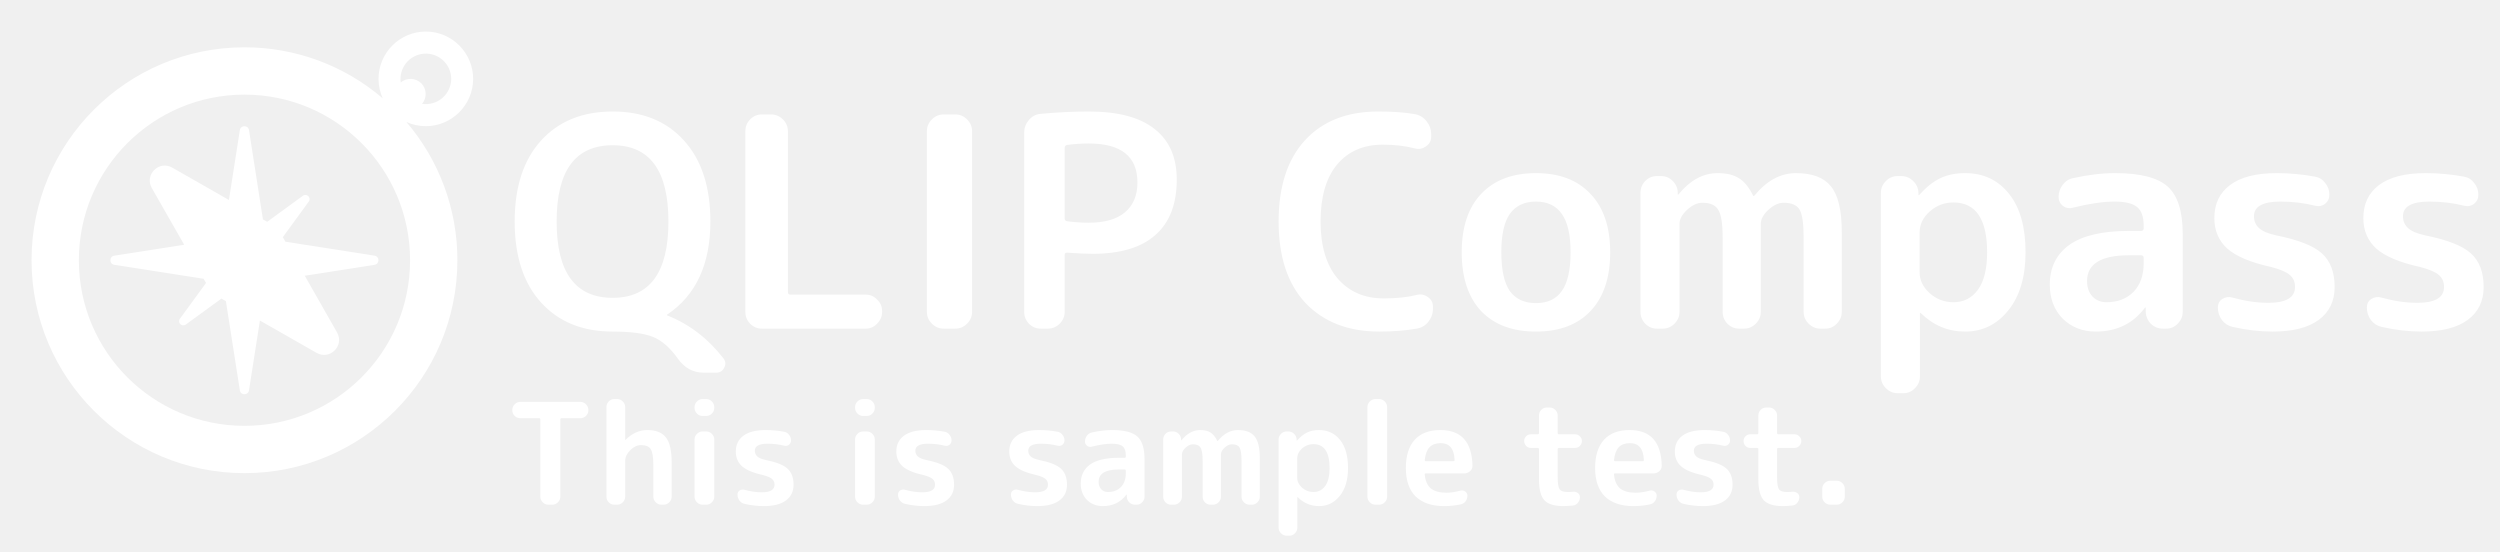
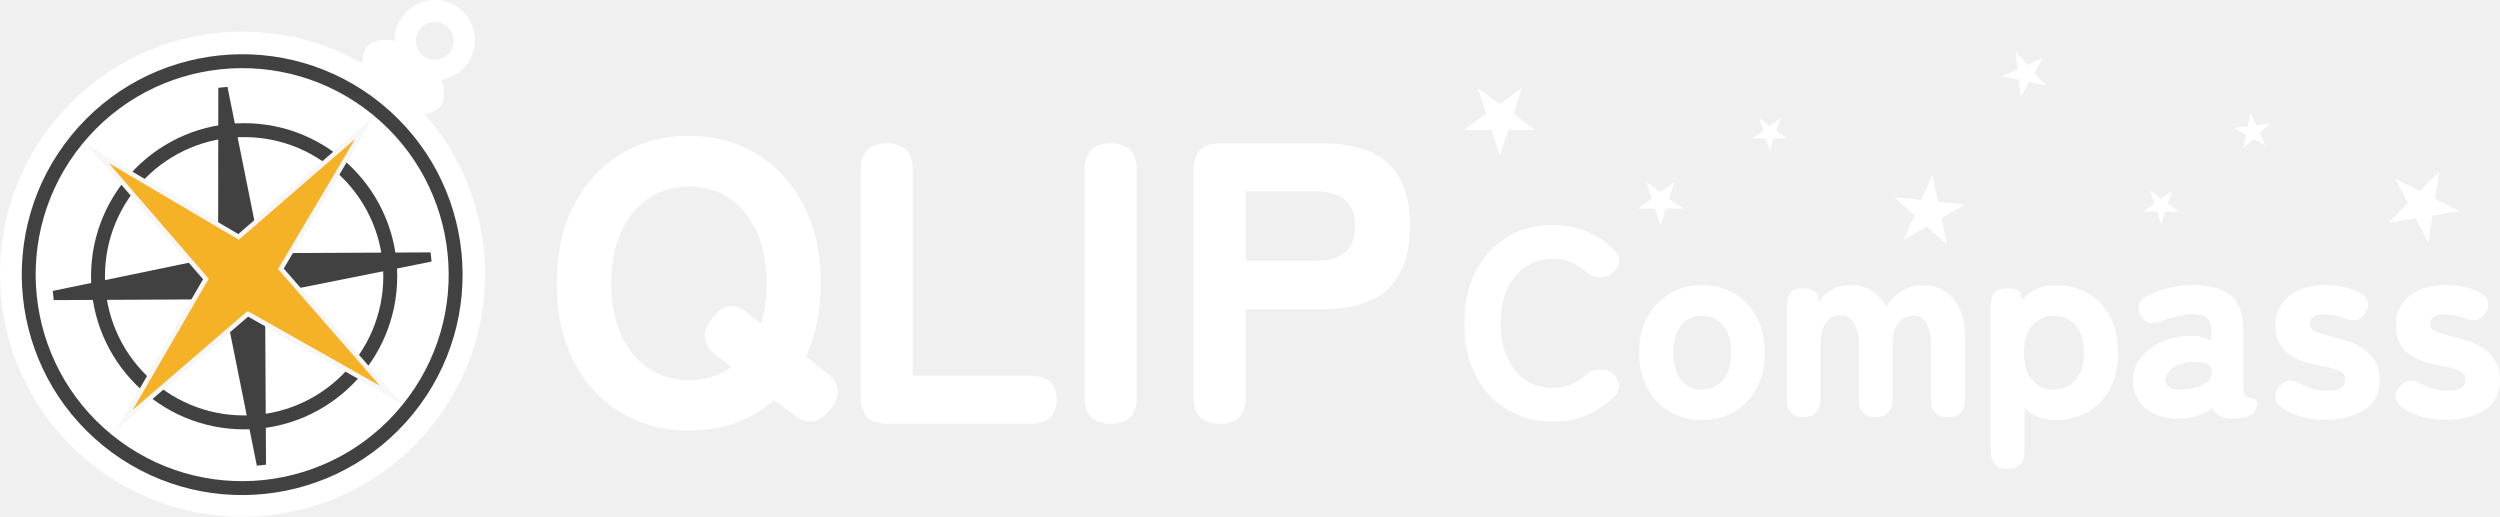
- <svg xmlns="http://www.w3.org/2000/svg" width="213" height="47" viewBox="0 0 213 47" fill="none">
-   <path d="M52.2 12.375C49.017 12.375 47.425 14.542 47.425 18.875C47.425 23.208 49.017 25.375 52.2 25.375C55.367 25.375 56.95 23.208 56.95 18.875C56.95 14.542 55.367 12.375 52.2 12.375ZM52.2 28.25C49.633 28.25 47.6 27.425 46.1 25.775C44.6 24.125 43.85 21.825 43.85 18.875C43.85 15.925 44.6 13.625 46.1 11.975C47.6 10.325 49.633 9.5 52.2 9.5C54.767 9.5 56.792 10.325 58.275 11.975C59.775 13.625 60.525 15.925 60.525 18.875C60.525 22.508 59.3 25.15 56.85 26.8C56.833 26.8 56.825 26.808 56.825 26.825C56.825 26.858 56.833 26.875 56.85 26.875C58.717 27.608 60.317 28.833 61.65 30.55C61.833 30.8 61.85 31.058 61.7 31.325C61.567 31.608 61.342 31.75 61.025 31.75H59.95C59.05 31.75 58.317 31.35 57.75 30.55C57.083 29.617 56.375 29 55.625 28.7C54.875 28.4 53.733 28.25 52.2 28.25ZM64.905 28C64.522 28 64.189 27.858 63.905 27.575C63.639 27.292 63.505 26.958 63.505 26.575V11.175C63.505 10.792 63.639 10.458 63.905 10.175C64.189 9.892 64.522 9.75 64.905 9.75H65.705C66.089 9.75 66.422 9.892 66.705 10.175C66.989 10.458 67.13 10.792 67.13 11.175V24.875C67.13 25.025 67.197 25.1 67.33 25.1H73.755C74.139 25.1 74.464 25.242 74.73 25.525C75.014 25.792 75.155 26.117 75.155 26.5V26.575C75.155 26.958 75.014 27.292 74.73 27.575C74.464 27.858 74.139 28 73.755 28H64.905ZM80.396 28C80.013 28 79.679 27.858 79.396 27.575C79.113 27.292 78.971 26.958 78.971 26.575V11.175C78.971 10.792 79.113 10.458 79.396 10.175C79.679 9.892 80.013 9.75 80.396 9.75H81.396C81.779 9.75 82.113 9.892 82.396 10.175C82.679 10.458 82.821 10.792 82.821 11.175V26.575C82.821 26.958 82.679 27.292 82.396 27.575C82.113 27.858 81.779 28 81.396 28H80.396ZM90.71 12.6V18.625C90.71 18.742 90.777 18.817 90.91 18.85C91.543 18.933 92.16 18.975 92.76 18.975C94.11 18.975 95.135 18.683 95.835 18.1C96.552 17.5 96.91 16.65 96.91 15.55C96.91 13.333 95.527 12.225 92.76 12.225C92.16 12.225 91.543 12.267 90.91 12.35C90.777 12.383 90.71 12.467 90.71 12.6ZM88.66 28C88.277 28 87.944 27.858 87.66 27.575C87.394 27.292 87.26 26.958 87.26 26.575V11.3C87.26 10.9 87.394 10.542 87.66 10.225C87.927 9.908 88.26 9.733 88.66 9.7C90.077 9.567 91.444 9.5 92.76 9.5C95.26 9.5 97.135 10 98.385 11C99.635 11.983 100.26 13.417 100.26 15.3C100.26 17.383 99.652 18.958 98.435 20.025C97.235 21.092 95.452 21.625 93.085 21.625C92.535 21.625 91.81 21.592 90.91 21.525C90.777 21.525 90.71 21.592 90.71 21.725V26.575C90.71 26.958 90.569 27.292 90.285 27.575C90.002 27.858 89.668 28 89.285 28H88.66ZM117.513 28.25C114.88 28.25 112.788 27.442 111.238 25.825C109.705 24.192 108.938 21.875 108.938 18.875C108.938 15.908 109.68 13.608 111.163 11.975C112.663 10.325 114.755 9.5 117.438 9.5C118.671 9.5 119.705 9.575 120.538 9.725C120.938 9.792 121.271 9.992 121.538 10.325C121.805 10.658 121.938 11.033 121.938 11.45V11.65C121.938 12 121.788 12.275 121.488 12.475C121.205 12.675 120.896 12.733 120.563 12.65C119.746 12.433 118.83 12.325 117.813 12.325C116.163 12.325 114.863 12.892 113.913 14.025C112.98 15.158 112.513 16.775 112.513 18.875C112.513 20.958 112.996 22.575 113.963 23.725C114.946 24.858 116.255 25.425 117.888 25.425C118.988 25.425 119.93 25.325 120.713 25.125C121.046 25.042 121.355 25.1 121.638 25.3C121.938 25.5 122.088 25.775 122.088 26.125V26.3C122.088 26.717 121.955 27.092 121.688 27.425C121.438 27.742 121.105 27.933 120.688 28C119.738 28.167 118.68 28.25 117.513 28.25ZM133.063 18.225C132.58 17.525 131.847 17.175 130.863 17.175C129.88 17.175 129.138 17.525 128.638 18.225C128.155 18.908 127.913 20 127.913 21.5C127.913 23 128.155 24.1 128.638 24.8C129.138 25.483 129.88 25.825 130.863 25.825C131.847 25.825 132.58 25.483 133.063 24.8C133.563 24.1 133.813 23 133.813 21.5C133.813 20 133.563 18.908 133.063 18.225ZM135.513 26.5C134.413 27.667 132.863 28.25 130.863 28.25C128.863 28.25 127.305 27.667 126.188 26.5C125.088 25.317 124.538 23.65 124.538 21.5C124.538 19.35 125.088 17.692 126.188 16.525C127.305 15.342 128.863 14.75 130.863 14.75C132.863 14.75 134.413 15.342 135.513 16.525C136.63 17.692 137.188 19.35 137.188 21.5C137.188 23.65 136.63 25.317 135.513 26.5ZM141.169 28C140.786 28 140.452 27.858 140.169 27.575C139.902 27.292 139.769 26.958 139.769 26.575V16.425C139.769 16.042 139.902 15.708 140.169 15.425C140.452 15.142 140.786 15 141.169 15H141.519C141.902 15 142.227 15.133 142.494 15.4C142.777 15.667 142.927 15.992 142.944 16.375V16.55C142.944 16.567 142.952 16.575 142.969 16.575C143.002 16.575 143.019 16.567 143.019 16.55C144.002 15.35 145.111 14.75 146.344 14.75C147.094 14.75 147.694 14.892 148.144 15.175C148.611 15.458 149.019 15.958 149.369 16.675C149.369 16.692 149.386 16.7 149.419 16.7C149.436 16.7 149.452 16.692 149.469 16.675C150.519 15.392 151.702 14.75 153.019 14.75C154.402 14.75 155.394 15.125 155.994 15.875C156.611 16.625 156.919 17.917 156.919 19.75V26.575C156.919 26.958 156.777 27.292 156.494 27.575C156.227 27.858 155.902 28 155.519 28H155.094C154.711 28 154.377 27.858 154.094 27.575C153.811 27.292 153.669 26.958 153.669 26.575V20.25C153.669 19.033 153.552 18.233 153.319 17.85C153.086 17.467 152.636 17.275 151.969 17.275C151.536 17.275 151.102 17.475 150.669 17.875C150.236 18.275 150.019 18.675 150.019 19.075V26.575C150.019 26.958 149.877 27.292 149.594 27.575C149.311 27.858 148.977 28 148.594 28H148.169C147.786 28 147.452 27.858 147.169 27.575C146.902 27.292 146.769 26.958 146.769 26.575V20.25C146.769 19.05 146.644 18.258 146.394 17.875C146.161 17.475 145.711 17.275 145.044 17.275C144.611 17.275 144.177 17.475 143.744 17.875C143.311 18.275 143.094 18.675 143.094 19.075V26.575C143.094 26.958 142.952 27.292 142.669 27.575C142.386 27.858 142.052 28 141.669 28H141.169ZM163.552 19.8V23.2C163.552 23.867 163.836 24.458 164.402 24.975C164.986 25.492 165.661 25.75 166.427 25.75C167.311 25.75 168.011 25.392 168.527 24.675C169.044 23.958 169.302 22.9 169.302 21.5C169.302 18.667 168.344 17.25 166.427 17.25C165.661 17.25 164.986 17.508 164.402 18.025C163.836 18.542 163.552 19.133 163.552 19.8ZM161.677 33.5C161.294 33.5 160.961 33.358 160.677 33.075C160.394 32.792 160.252 32.458 160.252 32.075V16.425C160.252 16.042 160.394 15.708 160.677 15.425C160.961 15.142 161.294 15 161.677 15H161.977C162.377 15 162.719 15.142 163.002 15.425C163.286 15.692 163.436 16.025 163.452 16.425V16.6C163.452 16.617 163.461 16.625 163.477 16.625C163.494 16.625 163.511 16.617 163.527 16.6C164.127 15.933 164.727 15.458 165.327 15.175C165.927 14.892 166.627 14.75 167.427 14.75C168.994 14.75 170.244 15.342 171.177 16.525C172.111 17.692 172.577 19.35 172.577 21.5C172.577 23.583 172.086 25.233 171.102 26.45C170.136 27.65 168.911 28.25 167.427 28.25C165.977 28.25 164.719 27.725 163.652 26.675C163.636 26.658 163.619 26.65 163.602 26.65C163.586 26.65 163.577 26.658 163.577 26.675V32.075C163.577 32.458 163.436 32.792 163.152 33.075C162.886 33.358 162.561 33.5 162.177 33.5H161.677ZM181.392 21.75C179.009 21.75 177.817 22.483 177.817 23.95C177.817 24.483 177.967 24.917 178.267 25.25C178.584 25.583 178.984 25.75 179.467 25.75C180.417 25.75 181.184 25.458 181.767 24.875C182.35 24.275 182.642 23.458 182.642 22.425V21.975C182.642 21.825 182.567 21.75 182.417 21.75H181.392ZM178.567 28.25C177.434 28.25 176.492 27.883 175.742 27.15C175.009 26.4 174.642 25.433 174.642 24.25C174.642 22.8 175.192 21.675 176.292 20.875C177.409 20.075 179.109 19.675 181.392 19.675H182.417C182.567 19.675 182.642 19.6 182.642 19.45V19.25C182.642 18.483 182.459 17.95 182.092 17.65C181.725 17.333 181.075 17.175 180.142 17.175C179.175 17.175 177.992 17.35 176.592 17.7C176.292 17.783 176.017 17.733 175.767 17.55C175.517 17.35 175.392 17.092 175.392 16.775C175.392 16.392 175.509 16.05 175.742 15.75C175.975 15.433 176.275 15.242 176.642 15.175C177.909 14.892 179.1 14.75 180.217 14.75C182.35 14.75 183.842 15.133 184.692 15.9C185.542 16.667 185.967 18.008 185.967 19.925V26.575C185.967 26.958 185.825 27.292 185.542 27.575C185.275 27.858 184.95 28 184.567 28H184.292C183.892 28 183.55 27.867 183.267 27.6C182.984 27.317 182.834 26.975 182.817 26.575V26.225C182.817 26.208 182.809 26.2 182.792 26.2C182.759 26.2 182.742 26.208 182.742 26.225C181.725 27.575 180.334 28.25 178.567 28.25ZM193.512 22.75C191.762 22.367 190.512 21.842 189.762 21.175C189.028 20.508 188.662 19.642 188.662 18.575C188.662 17.375 189.103 16.442 189.987 15.775C190.887 15.092 192.212 14.75 193.962 14.75C195.062 14.75 196.153 14.85 197.237 15.05C197.603 15.117 197.895 15.3 198.112 15.6C198.345 15.883 198.462 16.217 198.462 16.6C198.462 16.917 198.337 17.175 198.087 17.375C197.837 17.558 197.553 17.608 197.237 17.525C196.303 17.292 195.32 17.175 194.287 17.175C192.787 17.175 192.037 17.592 192.037 18.425C192.037 18.825 192.178 19.158 192.462 19.425C192.745 19.692 193.228 19.9 193.912 20.05C195.828 20.433 197.137 20.95 197.837 21.6C198.553 22.25 198.912 23.2 198.912 24.45C198.912 25.65 198.462 26.583 197.562 27.25C196.662 27.917 195.353 28.25 193.637 28.25C192.52 28.25 191.378 28.117 190.212 27.85C189.845 27.767 189.545 27.575 189.312 27.275C189.078 26.958 188.962 26.6 188.962 26.2C188.962 25.883 189.087 25.642 189.337 25.475C189.603 25.308 189.887 25.267 190.187 25.35C191.27 25.65 192.295 25.8 193.262 25.8C194.778 25.8 195.537 25.35 195.537 24.45C195.537 24.017 195.387 23.675 195.087 23.425C194.803 23.175 194.278 22.95 193.512 22.75ZM206.207 22.75C204.457 22.367 203.207 21.842 202.457 21.175C201.724 20.508 201.357 19.642 201.357 18.575C201.357 17.375 201.799 16.442 202.682 15.775C203.582 15.092 204.907 14.75 206.657 14.75C207.757 14.75 208.849 14.85 209.932 15.05C210.299 15.117 210.59 15.3 210.807 15.6C211.04 15.883 211.157 16.217 211.157 16.6C211.157 16.917 211.032 17.175 210.782 17.375C210.532 17.558 210.249 17.608 209.932 17.525C208.999 17.292 208.015 17.175 206.982 17.175C205.482 17.175 204.732 17.592 204.732 18.425C204.732 18.825 204.874 19.158 205.157 19.425C205.44 19.692 205.924 19.9 206.607 20.05C208.524 20.433 209.832 20.95 210.532 21.6C211.249 22.25 211.607 23.2 211.607 24.45C211.607 25.65 211.157 26.583 210.257 27.25C209.357 27.917 208.049 28.25 206.332 28.25C205.215 28.25 204.074 28.117 202.907 27.85C202.54 27.767 202.24 27.575 202.007 27.275C201.774 26.958 201.657 26.6 201.657 26.2C201.657 25.883 201.782 25.642 202.032 25.475C202.299 25.308 202.582 25.267 202.882 25.35C203.965 25.65 204.99 25.8 205.957 25.8C207.474 25.8 208.232 25.35 208.232 24.45C208.232 24.017 208.082 23.675 207.782 23.425C207.499 23.175 206.974 22.95 206.207 22.75Z" fill="white" />
-   <path d="M44.332 35.632C44.148 35.632 43.988 35.568 43.852 35.44C43.716 35.304 43.648 35.144 43.648 34.96V34.924C43.648 34.74 43.716 34.58 43.852 34.444C43.988 34.308 44.148 34.24 44.332 34.24H49.444C49.628 34.24 49.788 34.308 49.924 34.444C50.06 34.58 50.128 34.74 50.128 34.924V34.96C50.128 35.144 50.06 35.304 49.924 35.44C49.788 35.568 49.628 35.632 49.444 35.632H47.836C47.772 35.632 47.74 35.668 47.74 35.74V42.316C47.74 42.5 47.672 42.66 47.536 42.796C47.4 42.932 47.24 43 47.056 43H46.72C46.536 43 46.376 42.932 46.24 42.796C46.104 42.66 46.036 42.5 46.036 42.316V35.74C46.036 35.668 46.004 35.632 45.94 35.632H44.332ZM52.341 43C52.157 43 51.997 42.932 51.861 42.796C51.733 42.66 51.669 42.5 51.669 42.316V34.684C51.669 34.5 51.733 34.34 51.861 34.204C51.997 34.068 52.157 34 52.341 34H52.581C52.765 34 52.925 34.068 53.061 34.204C53.197 34.34 53.265 34.5 53.265 34.684V37.468C53.265 37.476 53.269 37.48 53.277 37.48C53.285 37.48 53.293 37.476 53.301 37.468C53.861 36.916 54.477 36.64 55.149 36.64C55.877 36.64 56.405 36.848 56.733 37.264C57.061 37.68 57.225 38.392 57.225 39.4V42.316C57.225 42.5 57.157 42.66 57.021 42.796C56.885 42.932 56.725 43 56.541 43H56.349C56.165 43 56.005 42.932 55.869 42.796C55.733 42.66 55.665 42.5 55.665 42.316V39.64C55.665 38.944 55.589 38.484 55.437 38.26C55.293 38.036 55.017 37.924 54.609 37.924C54.289 37.924 53.985 38.068 53.697 38.356C53.409 38.644 53.265 38.952 53.265 39.28V42.316C53.265 42.5 53.197 42.66 53.061 42.796C52.925 42.932 52.765 43 52.581 43H52.341ZM59.86 43C59.676 43 59.516 42.932 59.38 42.796C59.244 42.66 59.176 42.5 59.176 42.316V37.444C59.176 37.26 59.244 37.1 59.38 36.964C59.516 36.828 59.676 36.76 59.86 36.76H60.172C60.356 36.76 60.516 36.828 60.652 36.964C60.788 37.1 60.856 37.26 60.856 37.444V42.316C60.856 42.5 60.788 42.66 60.652 42.796C60.516 42.932 60.356 43 60.172 43H59.86ZM59.86 35.44C59.676 35.44 59.516 35.372 59.38 35.236C59.244 35.1 59.176 34.94 59.176 34.756V34.684C59.176 34.5 59.244 34.34 59.38 34.204C59.516 34.068 59.676 34 59.86 34H60.172C60.356 34 60.516 34.068 60.652 34.204C60.788 34.34 60.856 34.5 60.856 34.684V34.756C60.856 34.94 60.788 35.1 60.652 35.236C60.516 35.372 60.356 35.44 60.172 35.44H59.86ZM65.019 40.48C64.179 40.296 63.579 40.044 63.219 39.724C62.867 39.404 62.691 38.988 62.691 38.476C62.691 37.9 62.903 37.452 63.327 37.132C63.759 36.804 64.395 36.64 65.235 36.64C65.763 36.64 66.287 36.688 66.807 36.784C66.983 36.816 67.123 36.904 67.227 37.048C67.339 37.184 67.395 37.344 67.395 37.528C67.395 37.68 67.335 37.804 67.215 37.9C67.095 37.988 66.959 38.012 66.807 37.972C66.359 37.86 65.887 37.804 65.391 37.804C64.671 37.804 64.311 38.004 64.311 38.404C64.311 38.596 64.379 38.756 64.515 38.884C64.651 39.012 64.883 39.112 65.211 39.184C66.131 39.368 66.759 39.616 67.095 39.928C67.439 40.24 67.611 40.696 67.611 41.296C67.611 41.872 67.395 42.32 66.963 42.64C66.531 42.96 65.903 43.12 65.079 43.12C64.543 43.12 63.995 43.056 63.435 42.928C63.259 42.888 63.115 42.796 63.003 42.652C62.891 42.5 62.835 42.328 62.835 42.136C62.835 41.984 62.895 41.868 63.015 41.788C63.143 41.708 63.279 41.688 63.423 41.728C63.943 41.872 64.435 41.944 64.899 41.944C65.627 41.944 65.991 41.728 65.991 41.296C65.991 41.088 65.919 40.924 65.775 40.804C65.639 40.684 65.387 40.576 65.019 40.48ZM73.536 43C73.352 43 73.192 42.932 73.056 42.796C72.92 42.66 72.852 42.5 72.852 42.316V37.444C72.852 37.26 72.92 37.1 73.056 36.964C73.192 36.828 73.352 36.76 73.536 36.76H73.848C74.032 36.76 74.192 36.828 74.328 36.964C74.464 37.1 74.532 37.26 74.532 37.444V42.316C74.532 42.5 74.464 42.66 74.328 42.796C74.192 42.932 74.032 43 73.848 43H73.536ZM73.536 35.44C73.352 35.44 73.192 35.372 73.056 35.236C72.92 35.1 72.852 34.94 72.852 34.756V34.684C72.852 34.5 72.92 34.34 73.056 34.204C73.192 34.068 73.352 34 73.536 34H73.848C74.032 34 74.192 34.068 74.328 34.204C74.464 34.34 74.532 34.5 74.532 34.684V34.756C74.532 34.94 74.464 35.1 74.328 35.236C74.192 35.372 74.032 35.44 73.848 35.44H73.536ZM78.695 40.48C77.855 40.296 77.255 40.044 76.895 39.724C76.543 39.404 76.367 38.988 76.367 38.476C76.367 37.9 76.579 37.452 77.003 37.132C77.435 36.804 78.071 36.64 78.911 36.64C79.439 36.64 79.963 36.688 80.483 36.784C80.659 36.816 80.799 36.904 80.903 37.048C81.015 37.184 81.071 37.344 81.071 37.528C81.071 37.68 81.011 37.804 80.891 37.9C80.771 37.988 80.635 38.012 80.483 37.972C80.035 37.86 79.563 37.804 79.067 37.804C78.347 37.804 77.987 38.004 77.987 38.404C77.987 38.596 78.055 38.756 78.191 38.884C78.327 39.012 78.559 39.112 78.887 39.184C79.807 39.368 80.435 39.616 80.771 39.928C81.115 40.24 81.287 40.696 81.287 41.296C81.287 41.872 81.071 42.32 80.639 42.64C80.207 42.96 79.579 43.12 78.755 43.12C78.219 43.12 77.671 43.056 77.111 42.928C76.935 42.888 76.791 42.796 76.679 42.652C76.567 42.5 76.511 42.328 76.511 42.136C76.511 41.984 76.571 41.868 76.691 41.788C76.819 41.708 76.955 41.688 77.099 41.728C77.619 41.872 78.111 41.944 78.575 41.944C79.303 41.944 79.667 41.728 79.667 41.296C79.667 41.088 79.595 40.924 79.451 40.804C79.315 40.684 79.063 40.576 78.695 40.48ZM88.316 40.48C87.476 40.296 86.876 40.044 86.516 39.724C86.164 39.404 85.988 38.988 85.988 38.476C85.988 37.9 86.2 37.452 86.624 37.132C87.056 36.804 87.692 36.64 88.532 36.64C89.06 36.64 89.584 36.688 90.104 36.784C90.28 36.816 90.42 36.904 90.524 37.048C90.636 37.184 90.692 37.344 90.692 37.528C90.692 37.68 90.632 37.804 90.512 37.9C90.392 37.988 90.256 38.012 90.104 37.972C89.656 37.86 89.184 37.804 88.688 37.804C87.968 37.804 87.608 38.004 87.608 38.404C87.608 38.596 87.676 38.756 87.812 38.884C87.948 39.012 88.18 39.112 88.508 39.184C89.428 39.368 90.056 39.616 90.392 39.928C90.736 40.24 90.908 40.696 90.908 41.296C90.908 41.872 90.692 42.32 90.26 42.64C89.828 42.96 89.2 43.12 88.376 43.12C87.84 43.12 87.292 43.056 86.732 42.928C86.556 42.888 86.412 42.796 86.3 42.652C86.188 42.5 86.132 42.328 86.132 42.136C86.132 41.984 86.192 41.868 86.312 41.788C86.44 41.708 86.576 41.688 86.72 41.728C87.24 41.872 87.732 41.944 88.196 41.944C88.924 41.944 89.288 41.728 89.288 41.296C89.288 41.088 89.216 40.924 89.072 40.804C88.936 40.684 88.684 40.576 88.316 40.48ZM95.319 40C94.175 40 93.603 40.352 93.603 41.056C93.603 41.312 93.675 41.52 93.819 41.68C93.971 41.84 94.163 41.92 94.395 41.92C94.851 41.92 95.219 41.78 95.499 41.5C95.779 41.212 95.919 40.82 95.919 40.324V40.108C95.919 40.036 95.883 40 95.811 40H95.319ZM93.963 43.12C93.419 43.12 92.967 42.944 92.607 42.592C92.255 42.232 92.079 41.768 92.079 41.2C92.079 40.504 92.343 39.964 92.871 39.58C93.407 39.196 94.223 39.004 95.319 39.004H95.811C95.883 39.004 95.919 38.968 95.919 38.896V38.8C95.919 38.432 95.831 38.176 95.655 38.032C95.479 37.88 95.167 37.804 94.719 37.804C94.255 37.804 93.687 37.888 93.015 38.056C92.871 38.096 92.739 38.072 92.619 37.984C92.499 37.888 92.439 37.764 92.439 37.612C92.439 37.428 92.495 37.264 92.607 37.12C92.719 36.968 92.863 36.876 93.039 36.844C93.647 36.708 94.219 36.64 94.755 36.64C95.779 36.64 96.495 36.824 96.903 37.192C97.311 37.56 97.515 38.204 97.515 39.124V42.316C97.515 42.5 97.447 42.66 97.311 42.796C97.183 42.932 97.027 43 96.843 43H96.711C96.519 43 96.355 42.936 96.219 42.808C96.083 42.672 96.011 42.508 96.003 42.316V42.148C96.003 42.14 95.999 42.136 95.991 42.136C95.975 42.136 95.967 42.14 95.967 42.148C95.479 42.796 94.811 43.12 93.963 43.12ZM99.777 43C99.593 43 99.433 42.932 99.297 42.796C99.169 42.66 99.105 42.5 99.105 42.316V37.444C99.105 37.26 99.169 37.1 99.297 36.964C99.433 36.828 99.593 36.76 99.777 36.76H99.945C100.129 36.76 100.285 36.824 100.413 36.952C100.549 37.08 100.621 37.236 100.629 37.42V37.504C100.629 37.512 100.633 37.516 100.641 37.516C100.657 37.516 100.665 37.512 100.665 37.504C101.137 36.928 101.669 36.64 102.261 36.64C102.621 36.64 102.909 36.708 103.125 36.844C103.349 36.98 103.545 37.22 103.713 37.564C103.713 37.572 103.721 37.576 103.737 37.576C103.745 37.576 103.753 37.572 103.761 37.564C104.265 36.948 104.833 36.64 105.465 36.64C106.129 36.64 106.605 36.82 106.893 37.18C107.189 37.54 107.337 38.16 107.337 39.04V42.316C107.337 42.5 107.269 42.66 107.133 42.796C107.005 42.932 106.849 43 106.665 43H106.461C106.277 43 106.117 42.932 105.981 42.796C105.845 42.66 105.777 42.5 105.777 42.316V39.28C105.777 38.696 105.721 38.312 105.609 38.128C105.497 37.944 105.281 37.852 104.961 37.852C104.753 37.852 104.545 37.948 104.337 38.14C104.129 38.332 104.025 38.524 104.025 38.716V42.316C104.025 42.5 103.957 42.66 103.821 42.796C103.685 42.932 103.525 43 103.341 43H103.137C102.953 43 102.793 42.932 102.657 42.796C102.529 42.66 102.465 42.5 102.465 42.316V39.28C102.465 38.704 102.405 38.324 102.285 38.14C102.173 37.948 101.957 37.852 101.637 37.852C101.429 37.852 101.221 37.948 101.013 38.14C100.805 38.332 100.701 38.524 100.701 38.716V42.316C100.701 42.5 100.633 42.66 100.497 42.796C100.361 42.932 100.201 43 100.017 43H99.777ZM110.521 39.064V40.696C110.521 41.016 110.657 41.3 110.929 41.548C111.209 41.796 111.533 41.92 111.901 41.92C112.325 41.92 112.661 41.748 112.909 41.404C113.157 41.06 113.281 40.552 113.281 39.88C113.281 38.52 112.821 37.84 111.901 37.84C111.533 37.84 111.209 37.964 110.929 38.212C110.657 38.46 110.521 38.744 110.521 39.064ZM109.621 45.64C109.437 45.64 109.277 45.572 109.141 45.436C109.005 45.3 108.937 45.14 108.937 44.956V37.444C108.937 37.26 109.005 37.1 109.141 36.964C109.277 36.828 109.437 36.76 109.621 36.76H109.765C109.957 36.76 110.121 36.828 110.257 36.964C110.393 37.092 110.465 37.252 110.473 37.444V37.528C110.473 37.536 110.477 37.54 110.485 37.54C110.493 37.54 110.501 37.536 110.509 37.528C110.797 37.208 111.085 36.98 111.373 36.844C111.661 36.708 111.997 36.64 112.381 36.64C113.133 36.64 113.733 36.924 114.181 37.492C114.629 38.052 114.853 38.848 114.853 39.88C114.853 40.88 114.617 41.672 114.145 42.256C113.681 42.832 113.093 43.12 112.381 43.12C111.685 43.12 111.081 42.868 110.569 42.364C110.561 42.356 110.553 42.352 110.545 42.352C110.537 42.352 110.533 42.356 110.533 42.364V44.956C110.533 45.14 110.465 45.3 110.329 45.436C110.201 45.572 110.045 45.64 109.861 45.64H109.621ZM117.188 43C117.004 43 116.844 42.932 116.708 42.796C116.572 42.66 116.504 42.5 116.504 42.316V34.684C116.504 34.5 116.572 34.34 116.708 34.204C116.844 34.068 117.004 34 117.188 34H117.5C117.684 34 117.844 34.068 117.98 34.204C118.116 34.34 118.184 34.5 118.184 34.684V42.316C118.184 42.5 118.116 42.66 117.98 42.796C117.844 42.932 117.684 43 117.5 43H117.188ZM122.743 37.756C122.335 37.756 122.019 37.872 121.795 38.104C121.579 38.328 121.443 38.692 121.387 39.196C121.387 39.26 121.419 39.292 121.483 39.292H123.835C123.899 39.292 123.931 39.26 123.931 39.196C123.899 38.236 123.503 37.756 122.743 37.756ZM123.043 43.12C121.995 43.12 121.187 42.848 120.619 42.304C120.059 41.752 119.779 40.944 119.779 39.88C119.779 38.824 120.031 38.02 120.535 37.468C121.039 36.916 121.767 36.64 122.719 36.64C124.495 36.64 125.407 37.648 125.455 39.664C125.463 39.856 125.395 40.016 125.251 40.144C125.107 40.272 124.939 40.336 124.747 40.336H121.471C121.399 40.336 121.371 40.372 121.387 40.444C121.443 40.98 121.619 41.372 121.915 41.62C122.219 41.86 122.659 41.98 123.235 41.98C123.595 41.98 123.995 41.92 124.435 41.8C124.579 41.76 124.711 41.784 124.831 41.872C124.959 41.96 125.023 42.08 125.023 42.232C125.023 42.416 124.967 42.58 124.855 42.724C124.751 42.86 124.611 42.944 124.435 42.976C123.987 43.072 123.523 43.12 123.043 43.12ZM130.436 38.164C130.276 38.164 130.14 38.108 130.028 37.996C129.916 37.876 129.86 37.736 129.86 37.576C129.86 37.416 129.916 37.28 130.028 37.168C130.14 37.056 130.276 37 130.436 37H131.012C131.084 37 131.12 36.964 131.12 36.892V35.404C131.12 35.22 131.184 35.06 131.312 34.924C131.448 34.788 131.608 34.72 131.792 34.72H132.032C132.216 34.72 132.376 34.788 132.512 34.924C132.648 35.06 132.716 35.22 132.716 35.404V36.892C132.716 36.964 132.752 37 132.824 37H134.192C134.352 37 134.488 37.056 134.6 37.168C134.72 37.28 134.78 37.416 134.78 37.576C134.78 37.736 134.72 37.876 134.6 37.996C134.488 38.108 134.352 38.164 134.192 38.164H132.824C132.752 38.164 132.716 38.196 132.716 38.26V40.684C132.716 41.204 132.772 41.54 132.884 41.692C132.996 41.844 133.228 41.92 133.58 41.92C133.772 41.92 133.916 41.912 134.012 41.896C134.172 41.88 134.312 41.916 134.432 42.004C134.552 42.092 134.612 42.212 134.612 42.364C134.612 42.54 134.552 42.7 134.432 42.844C134.32 42.98 134.18 43.056 134.012 43.072C133.66 43.104 133.396 43.12 133.22 43.12C132.444 43.12 131.9 42.956 131.588 42.628C131.276 42.292 131.12 41.696 131.12 40.84V38.26C131.12 38.196 131.084 38.164 131.012 38.164H130.436ZM138.868 37.756C138.46 37.756 138.144 37.872 137.92 38.104C137.704 38.328 137.568 38.692 137.512 39.196C137.512 39.26 137.544 39.292 137.608 39.292H139.96C140.024 39.292 140.056 39.26 140.056 39.196C140.024 38.236 139.628 37.756 138.868 37.756ZM139.168 43.12C138.12 43.12 137.312 42.848 136.744 42.304C136.184 41.752 135.904 40.944 135.904 39.88C135.904 38.824 136.156 38.02 136.66 37.468C137.164 36.916 137.892 36.64 138.844 36.64C140.62 36.64 141.532 37.648 141.58 39.664C141.588 39.856 141.52 40.016 141.376 40.144C141.232 40.272 141.064 40.336 140.872 40.336H137.596C137.524 40.336 137.496 40.372 137.512 40.444C137.568 40.98 137.744 41.372 138.04 41.62C138.344 41.86 138.784 41.98 139.36 41.98C139.72 41.98 140.12 41.92 140.56 41.8C140.704 41.76 140.836 41.784 140.956 41.872C141.084 41.96 141.148 42.08 141.148 42.232C141.148 42.416 141.092 42.58 140.98 42.724C140.876 42.86 140.736 42.944 140.56 42.976C140.112 43.072 139.648 43.12 139.168 43.12ZM145.023 40.48C144.183 40.296 143.583 40.044 143.223 39.724C142.871 39.404 142.695 38.988 142.695 38.476C142.695 37.9 142.907 37.452 143.331 37.132C143.763 36.804 144.399 36.64 145.239 36.64C145.767 36.64 146.291 36.688 146.811 36.784C146.987 36.816 147.127 36.904 147.231 37.048C147.343 37.184 147.399 37.344 147.399 37.528C147.399 37.68 147.339 37.804 147.219 37.9C147.099 37.988 146.963 38.012 146.811 37.972C146.363 37.86 145.891 37.804 145.395 37.804C144.675 37.804 144.315 38.004 144.315 38.404C144.315 38.596 144.383 38.756 144.519 38.884C144.655 39.012 144.887 39.112 145.215 39.184C146.135 39.368 146.763 39.616 147.099 39.928C147.443 40.24 147.615 40.696 147.615 41.296C147.615 41.872 147.399 42.32 146.967 42.64C146.535 42.96 145.907 43.12 145.083 43.12C144.547 43.12 143.999 43.056 143.439 42.928C143.263 42.888 143.119 42.796 143.007 42.652C142.895 42.5 142.839 42.328 142.839 42.136C142.839 41.984 142.899 41.868 143.019 41.788C143.147 41.708 143.283 41.688 143.427 41.728C143.947 41.872 144.439 41.944 144.903 41.944C145.631 41.944 145.995 41.728 145.995 41.296C145.995 41.088 145.923 40.924 145.779 40.804C145.643 40.684 145.391 40.576 145.023 40.48ZM149.127 38.164C148.967 38.164 148.831 38.108 148.719 37.996C148.607 37.876 148.551 37.736 148.551 37.576C148.551 37.416 148.607 37.28 148.719 37.168C148.831 37.056 148.967 37 149.127 37H149.703C149.775 37 149.811 36.964 149.811 36.892V35.404C149.811 35.22 149.875 35.06 150.003 34.924C150.139 34.788 150.299 34.72 150.483 34.72H150.723C150.907 34.72 151.067 34.788 151.203 34.924C151.339 35.06 151.407 35.22 151.407 35.404V36.892C151.407 36.964 151.443 37 151.515 37H152.883C153.043 37 153.179 37.056 153.291 37.168C153.411 37.28 153.471 37.416 153.471 37.576C153.471 37.736 153.411 37.876 153.291 37.996C153.179 38.108 153.043 38.164 152.883 38.164H151.515C151.443 38.164 151.407 38.196 151.407 38.26V40.684C151.407 41.204 151.463 41.54 151.575 41.692C151.687 41.844 151.919 41.92 152.271 41.92C152.463 41.92 152.607 41.912 152.703 41.896C152.863 41.88 153.003 41.916 153.123 42.004C153.243 42.092 153.303 42.212 153.303 42.364C153.303 42.54 153.243 42.7 153.123 42.844C153.011 42.98 152.871 43.056 152.703 43.072C152.351 43.104 152.087 43.12 151.911 43.12C151.135 43.12 150.591 42.956 150.279 42.628C149.967 42.292 149.811 41.696 149.811 40.84V38.26C149.811 38.196 149.775 38.164 149.703 38.164H149.127ZM155.94 43C155.756 43 155.596 42.932 155.46 42.796C155.324 42.66 155.256 42.5 155.256 42.316V41.644C155.256 41.46 155.324 41.3 155.46 41.164C155.596 41.028 155.756 40.96 155.94 40.96H156.492C156.676 40.96 156.836 41.028 156.972 41.164C157.108 41.3 157.176 41.46 157.176 41.644V42.316C157.176 42.5 157.108 42.66 156.972 42.796C156.836 42.932 156.676 43 156.492 43H155.94Z" fill="white" />
-   <path d="M31.911 21.783L24.319 20.595L24.096 20.205L26.307 17.174C26.549 16.851 26.146 16.448 25.81 16.677L22.765 18.898L22.402 18.692L21.215 11.086C21.147 10.643 20.502 10.643 20.435 11.086L19.504 17.039L14.669 14.279L14.665 14.278C13.536 13.644 12.3 14.891 12.929 16.013L15.693 20.852L9.739 21.783C9.295 21.85 9.295 22.495 9.739 22.562L17.35 23.753L17.554 24.107L15.329 27.158C15.087 27.48 15.49 27.883 15.826 27.655L18.863 25.44L19.247 25.66L20.435 33.258C20.502 33.702 21.147 33.702 21.215 33.258L22.144 27.311L26.977 30.066L26.982 30.068C28.107 30.697 29.355 29.461 28.719 28.329L25.966 23.492L31.911 22.562C32.354 22.495 32.354 21.85 31.911 21.783Z" fill="white" />
-   <path d="M34.623 10.391C35.13 10.621 35.691 10.75 36.281 10.75C38.498 10.75 40.312 8.936 40.312 6.719C40.312 4.502 38.498 2.688 36.281 2.688C34.064 2.688 32.25 4.502 32.25 6.719C32.25 7.31 32.379 7.87 32.609 8.377C29.328 5.567 25.148 4.025 20.828 4.031C10.809 4.031 2.688 12.153 2.688 22.172C2.688 32.191 10.809 40.312 20.828 40.312C30.847 40.312 38.969 32.191 38.969 22.172C38.975 17.852 37.433 13.672 34.623 10.391ZM35.892 7.095C35.66 6.869 35.353 6.736 35.03 6.723C34.706 6.71 34.39 6.817 34.141 7.024C34.101 6.731 34.121 6.434 34.2 6.149C34.28 5.865 34.416 5.6 34.602 5.37C34.788 5.141 35.019 4.952 35.28 4.815C35.542 4.678 35.829 4.596 36.123 4.574C36.418 4.552 36.714 4.591 36.992 4.688C37.271 4.785 37.527 4.938 37.745 5.138C37.962 5.337 38.137 5.579 38.257 5.849C38.377 6.119 38.441 6.41 38.445 6.705C38.445 7.017 38.378 7.324 38.248 7.607C38.119 7.89 37.929 8.142 37.694 8.345C37.458 8.548 37.181 8.698 36.882 8.784C36.583 8.871 36.269 8.892 35.961 8.846C36.169 8.598 36.278 8.281 36.265 7.957C36.252 7.633 36.119 7.326 35.892 7.095ZM34.938 22.172C34.938 29.964 28.62 36.281 20.828 36.281C13.036 36.281 6.719 29.964 6.719 22.172C6.719 14.38 13.036 8.062 20.828 8.062C28.62 8.062 34.938 14.38 34.938 22.172Z" fill="white" />
+ <svg xmlns="http://www.w3.org/2000/svg" id="_レイヤー_1" data-name=" レイヤー 1" viewBox="0 0 539.06 111.42">
+   <defs>
+     <style>
+       .cls-1 {
+         stroke-width: 3px;
+       }
+ 
+       .cls-1, .cls-2, .cls-3 {
+         stroke-miterlimit: 10;
+       }
+ 
+       .cls-1, .cls-3 {
+         stroke: #414141;
+       }
+ 
+       .cls-1, .cls-4 {
+         fill: #fff;
+       }
+ 
+       .cls-2 {
+         fill: #f5b227;
+         stroke: #f7f7f7;
+       }
+ 
+       .cls-3 {
+         fill: #414141;
+         stroke-width: 2px;
+       }
+     </style>
+   </defs>
+   <path class="cls-4" d="M91.53,24.54c1.39-.11,2.55-.63,3.33-1.58,2.16-2.65.39-7.66-3.97-11.2l-.1-.08c-4.33-3.46-9.54-4.15-11.68-1.52-.77.94-1.03,2.19-.86,3.55C56.41,1.2,28.11,5.97,11.72,26.13c-18.22,22.41-14.83,55.35,7.58,73.57,22.41,18.22,55.35,14.83,73.57-7.58,16.37-20.13,15.29-48.76-1.34-67.58Z" />
+   <path class="cls-1" d="M87.93,88.26c-16.04,19.72-45.03,22.71-64.75,6.67C3.46,78.89.47,49.9,16.51,30.18c16.04-19.72,45.02-22.7,64.75-6.67l.04.04c19.68,16.04,22.66,45,6.63,64.71Z" />
+   <circle class="cls-1" cx="52.64" cy="59.57" r="31.51" />
+   <path class="cls-4" d="M99.21,1.94c-3.71-3.01-9.16-2.45-12.18,1.26-3.02,3.71-2.45,9.16,1.25,12.17l.12.1c3.71,2.91,9.07,2.32,12.06-1.35,3.02-3.71,2.46-9.17-1.26-12.19h.01ZM91.17,11.97c-1.75-1.42-2.01-3.99-.59-5.73,1.42-1.75,3.99-2.01,5.73-.59s2.01,3.99.59,5.73-3.99,2.01-5.73.59Z" />
+   <polygon class="cls-3" points="48.07 18.93 48.03 56.16 11.58 63.71 48.99 63.53 56.36 100.21 56.15 62.77 92.86 55.42 55.44 55.6 48.07 18.93" />
+   <polygon class="cls-2" points="78.58 27.56 51.44 51.08 21.08 33.19 44.39 60.16 26.71 90.69 53.44 67.67 84.21 85.06 60.57 57.96 78.58 27.56" />
+   <g>
+     <path class="cls-4" d="M148.56,92.84c-5.47,0-10.36-1.3-14.68-3.89-4.32-2.59-7.7-6.26-10.15-11.01-2.45-4.75-3.67-10.35-3.67-16.8s1.22-12.13,3.67-16.88,5.83-8.43,10.15-11.05,9.21-3.93,14.68-3.93,10.35,1.31,14.64,3.93c4.29,2.62,7.66,6.3,10.1,11.05,2.45,4.75,3.67,10.38,3.67,16.88,0,5.93-1.07,11.2-3.2,15.8l4.32,3.28c2.99,2.3,3.34,4.95,1.04,7.94-2.42,3.11-5.04,3.57-7.86,1.38l-4.32-3.28c-2.42,2.13-5.18,3.76-8.29,4.88-3.11,1.12-6.48,1.68-10.1,1.68v.02ZM148.56,81.96c3.45,0,6.5-.95,9.15-2.85l-3.2-2.42c-2.99-2.36-3.34-5.01-1.04-7.94,2.24-2.99,4.6-3.57,7.08-1.73l3.54,2.76c.81-2.71,1.21-5.58,1.21-8.64,0-4.2-.68-7.86-2.03-10.97s-3.28-5.54-5.79-7.3c-2.5-1.76-5.48-2.63-8.94-2.63s-6.35.88-8.85,2.63c-2.5,1.76-4.45,4.19-5.83,7.3s-2.07,6.77-2.07,10.97.69,7.77,2.07,10.88,3.32,5.54,5.83,7.3c2.5,1.76,5.45,2.63,8.85,2.63h.02,0Z" />
+     <path class="cls-4" d="M191.3,91.37c-3.8,0-5.7-1.9-5.7-5.7v-49.05c0-3.8,1.87-5.7,5.61-5.7s5.61,1.9,5.61,5.7v44.39h25.3c3.8,0,5.7,1.73,5.7,5.18s-1.9,5.18-5.7,5.18h-30.83,0Z" />
+     <path class="cls-4" d="M239.49,91.37c-3.74,0-5.61-1.9-5.61-5.7v-49.05c0-3.8,1.87-5.7,5.61-5.7s5.61,1.9,5.61,5.7v49.05c0,3.8-1.87,5.7-5.61,5.7Z" />
+     <path class="cls-4" d="M262.98,91.37c-3.74,0-5.61-1.9-5.61-5.7v-49.05c0-3.8,1.9-5.7,5.7-5.7h22.28c3.8,0,7.09.58,9.89,1.73,2.79,1.15,4.95,3.02,6.48,5.61,1.52,2.59,2.29,6.07,2.29,10.45s-.76,7.87-2.29,10.49-3.68,4.52-6.48,5.7c-2.79,1.18-6.09,1.77-9.89,1.77h-16.75v19c0,3.8-1.87,5.7-5.61,5.7h-.01ZM268.59,56.23h15.2c2.59,0,4.63-.57,6.13-1.73,1.5-1.15,2.25-3.08,2.25-5.79s-.75-4.55-2.25-5.7-3.54-1.73-6.13-1.73h-15.2v14.94h0Z" />
+   </g>
+   <g>
+     <path class="cls-4" d="M334.75,90.9c-3.65,0-6.91-.86-9.79-2.59-2.88-1.73-5.13-4.17-6.77-7.34-1.63-3.17-2.45-6.9-2.45-11.2s.82-8.09,2.45-11.26,3.89-5.62,6.77-7.37c2.88-1.75,6.14-2.62,9.79-2.62,2.73,0,5.22.48,7.48,1.44s4.24,2.32,5.93,4.09c.88.96,1.17,1.92.86,2.88-.31.96-.9,1.71-1.78,2.25l-.29.17c-.58.34-1.37.48-2.39.4-1.02-.08-1.97-.52-2.85-1.32-1.92-1.73-4.24-2.59-6.97-2.59-2.26,0-4.23.59-5.9,1.76-1.67,1.17-2.96,2.79-3.89,4.86-.92,2.07-1.38,4.51-1.38,7.31s.46,5.18,1.38,7.25,2.22,3.69,3.89,4.86,3.64,1.76,5.9,1.76c2.73,0,5.05-.86,6.97-2.59.88-.81,1.77-1.28,2.68-1.41.9-.13,1.76,0,2.56.43l.11.06c.88.46,1.52,1.2,1.9,2.22.38,1.02.15,1.99-.69,2.91-1.69,1.8-3.68,3.2-5.99,4.17-2.3.98-4.82,1.47-7.54,1.47h.01Z" />
+     <path class="cls-4" d="M366.98,90.56c-2.57,0-4.88-.59-6.94-1.78-2.05-1.19-3.67-2.88-4.84-5.07-1.17-2.19-1.76-4.74-1.76-7.66s.58-5.52,1.76-7.69c1.17-2.17,2.78-3.86,4.84-5.07,2.05-1.21,4.37-1.81,6.94-1.81s4.93.6,6.97,1.81c2.03,1.21,3.64,2.9,4.81,5.07,1.17,2.17,1.76,4.73,1.76,7.69s-.59,5.47-1.76,7.66-2.77,3.88-4.81,5.07c-2.03,1.19-4.36,1.78-6.97,1.78ZM366.98,84c1.84,0,3.35-.68,4.52-2.04,1.17-1.36,1.76-3.33,1.76-5.9s-.59-4.6-1.76-5.96-2.68-2.04-4.52-2.04-3.33.68-4.46,2.04-1.7,3.35-1.7,5.96.57,4.54,1.7,5.9,2.62,2.04,4.46,2.04Z" />
+     <path class="cls-4" d="M388.92,89.92c-2.42,0-3.63-1.27-3.63-3.8v-20.15c0-2.53,1.07-3.8,3.22-3.8s3.3.52,3.45,1.55l.23,1.55c.54-1.11,1.41-2.02,2.62-2.73s2.62-1.06,4.23-1.06c1.73,0,3.25.41,4.58,1.24,1.32.83,2.37,1.97,3.14,3.43.77-1.34,1.84-2.46,3.22-3.34s2.92-1.32,4.61-1.32c2.69,0,4.87.97,6.56,2.91,1.69,1.94,2.53,4.62,2.53,8.03v13.7c0,2.53-1.21,3.8-3.63,3.8s-3.68-1.27-3.68-3.8v-11.92c0-1.8-.33-3.28-.98-4.43-.65-1.15-1.56-1.73-2.71-1.73-1.46,0-2.59.55-3.4,1.64s-1.21,2.73-1.21,4.92v11.51c0,2.53-1.21,3.8-3.63,3.8s-3.63-1.27-3.63-3.8v-11.92c0-1.8-.35-3.28-1.04-4.43s-1.61-1.73-2.76-1.73c-2.99,0-4.49,2.19-4.49,6.56v11.51c0,2.53-1.21,3.8-3.63,3.8h.03Z" />
+     <path class="cls-4" d="M432.9,101.09c-2.42,0-3.63-1.27-3.63-3.8v-31.32c0-2.53,1.05-3.8,3.17-3.8s3.17.42,3.28,1.27l.17,1.32c1.96-2.19,4.38-3.28,7.25-3.28,2.61,0,4.93.57,6.97,1.7,2.03,1.13,3.64,2.78,4.81,4.95,1.17,2.17,1.76,4.81,1.76,7.92s-.59,5.69-1.76,7.86-2.77,3.82-4.81,4.95c-2.03,1.13-4.36,1.7-6.97,1.7s-4.7-.86-6.62-2.59v9.33c0,2.53-1.21,3.8-3.63,3.8h0ZM442.86,84c1.84,0,3.39-.68,4.63-2.04,1.25-1.36,1.87-3.33,1.87-5.9s-.62-4.6-1.87-5.96-2.79-2.04-4.63-2.04-3.38.68-4.61,2.04c-1.23,1.36-1.84,3.35-1.84,5.96s.61,4.54,1.84,5.9,2.76,2.04,4.61,2.04Z" />
+     <path class="cls-4" d="M470.55,90.27c-3.03.15-5.56-.5-7.57-1.96s-3.02-3.57-3.02-6.33c0-1.96.58-3.64,1.76-5.04,1.17-1.4,2.69-2.49,4.55-3.28s3.79-1.2,5.79-1.24c.88-.08,1.73,0,2.53.2.81.21,1.55.49,2.24.83v-1.84c0-1.61-.34-2.66-1.04-3.14-.69-.48-1.67-.72-2.94-.72-1.04,0-2.1.12-3.2.37-1.09.25-2.16.59-3.2,1.01-1.11.46-2.06.62-2.85.49-.79-.13-1.45-.64-1.99-1.53-.5-.88-.61-1.74-.35-2.56.27-.82.98-1.49,2.13-1.99,1.38-.61,2.87-1.11,4.46-1.5,1.59-.38,3.25-.58,4.98-.58,3.57,0,6.28.73,8.12,2.19s2.76,4.11,2.76,7.94v12.09c0,.38.02.65.06.81.11.54.33.89.66,1.07.33.17.66.29,1.01.35s.64.13.89.23c.25.1.37.34.37.72,0,.73-.2,1.38-.6,1.96s-1.07.96-1.99,1.15c-.42.08-.86.14-1.32.2-.46.06-.94.09-1.44.09-2.26,0-3.7-.77-4.32-2.3-1.77,1.34-3.93,2.11-6.51,2.3h.03ZM470.38,84.05c2.03-.12,3.66-.51,4.87-1.18s1.77-1.6,1.7-2.79c-.04-.88-.47-1.46-1.3-1.73-.83-.27-1.83-.36-3.02-.29-1.77.08-3.17.53-4.2,1.35-1.04.83-1.54,1.7-1.5,2.62.04.65.34,1.16.89,1.53.56.37,1.41.53,2.56.49h0Z" />
+     <path class="cls-4" d="M501.35,90.5c-1.61,0-3.18-.18-4.69-.55-1.52-.36-2.95-.97-4.29-1.81-1.08-.69-1.65-1.49-1.73-2.39-.08-.9.25-1.76.98-2.56.73-.77,1.49-1.14,2.27-1.12.79.02,1.72.34,2.79.95,1.5.81,3.19,1.21,5.07,1.21,1.46,0,2.48-.18,3.05-.55.58-.36.86-1.05.86-2.04,0-.42-.14-.8-.43-1.12-.29-.33-.88-.63-1.78-.92s-2.25-.6-4.06-.95c-2.8-.54-4.96-1.46-6.48-2.76-1.52-1.3-2.27-3.26-2.27-5.87,0-1.73.46-3.23,1.38-4.52.92-1.29,2.18-2.28,3.77-2.99,1.59-.71,3.39-1.06,5.38-1.06,2.72,0,5.18.5,7.37,1.5,1.15.58,1.81,1.31,1.99,2.19.17.88-.07,1.75-.72,2.59s-1.37,1.28-2.16,1.29c-.79.02-1.74-.18-2.85-.6-.58-.23-1.15-.39-1.73-.49-.58-.1-1.17-.14-1.78-.14-1.27,0-2.13.2-2.59.6s-.69.87-.69,1.41c0,.38.11.73.35,1.04.23.31.73.6,1.5.89s1.96.62,3.57,1.01c3.18.73,5.59,1.83,7.22,3.31s2.45,3.44,2.45,5.9c0,2.88-1.1,5.03-3.31,6.45s-5.02,2.13-8.43,2.13v-.03h0Z" />
+     <path class="cls-4" d="M527.31,90.5c-1.61,0-3.18-.18-4.69-.55-1.52-.36-2.95-.97-4.29-1.81-1.08-.69-1.65-1.49-1.73-2.39-.08-.9.25-1.76.98-2.56.73-.77,1.49-1.14,2.27-1.12.79.02,1.72.34,2.79.95,1.5.81,3.19,1.21,5.07,1.21,1.46,0,2.48-.18,3.05-.55.58-.36.86-1.05.86-2.04,0-.42-.14-.8-.43-1.12-.29-.33-.88-.63-1.78-.92s-2.25-.6-4.06-.95c-2.8-.54-4.96-1.46-6.48-2.76-1.52-1.3-2.27-3.26-2.27-5.87,0-1.73.46-3.23,1.38-4.52.92-1.29,2.18-2.28,3.77-2.99,1.59-.71,3.39-1.06,5.38-1.06,2.72,0,5.18.5,7.37,1.5,1.15.58,1.81,1.31,1.99,2.19.17.88-.07,1.75-.72,2.59-.65.84-1.37,1.28-2.16,1.29-.79.02-1.74-.18-2.85-.6-.58-.23-1.15-.39-1.73-.49-.58-.1-1.17-.14-1.78-.14-1.27,0-2.13.2-2.59.6s-.69.87-.69,1.41c0,.38.11.73.35,1.04.23.31.73.6,1.5.89s1.96.62,3.57,1.01c3.18.73,5.59,1.83,7.22,3.31s2.45,3.44,2.45,5.9c0,2.88-1.1,5.03-3.31,6.45s-5.02,2.13-8.43,2.13v-.03h-.01Z" />
+   </g>
+   <polygon class="cls-4" points="323.39 22.44 328.12 19.01 326.31 24.56 331.04 28 325.2 28 323.39 33.56 321.58 28 315.74 28 320.47 24.56 318.66 19.01 323.39 22.44" />
+   <polygon class="cls-4" points="414.27 43.12 416.65 37.78 417.87 43.5 423.68 44.11 418.62 47.03 419.83 52.75 415.49 48.84 410.43 51.76 412.81 46.42 408.46 42.51 414.27 43.12" />
+   <polygon class="cls-4" points="358.05 41.43 361.06 39.24 359.91 42.79 362.92 44.98 359.2 44.98 358.05 48.52 356.89 44.98 353.17 44.98 356.18 42.79 355.03 39.24 358.05 41.43" />
+   <polygon class="cls-4" points="381.62 27.16 383.89 25.51 383.02 28.18 385.29 29.82 382.49 29.82 381.62 32.49 380.76 29.82 377.96 29.82 380.22 28.18 379.36 25.51 381.62 27.16" />
+   <polygon class="cls-4" points="435.04 14.92 434.65 11.21 437.14 13.98 440.55 12.46 438.68 15.69 441.18 18.46 437.53 17.68 435.67 20.91 435.28 17.21 431.64 16.43 435.04 14.92" />
+   <polygon class="cls-4" points="466 42.83 468.36 41.11 467.46 43.89 469.82 45.6 466.9 45.6 466 48.37 465.1 45.6 462.19 45.6 464.55 43.89 463.65 41.11 466 42.83" />
+   <polygon class="cls-4" points="487.26 28.69 488.51 31.4 485.91 29.94 483.72 31.97 484.3 29.05 481.7 27.59 484.66 27.24 485.24 24.32 486.49 27.02 489.44 26.67 487.26 28.69" />
+   <polygon class="cls-4" points="525.06 42.85 530.36 45.52 524.5 46.48 523.6 52.35 520.88 47.07 515.02 48.02 519.2 43.8 516.47 38.52 521.78 41.2 525.96 36.98 525.06 42.85" />
</svg>
